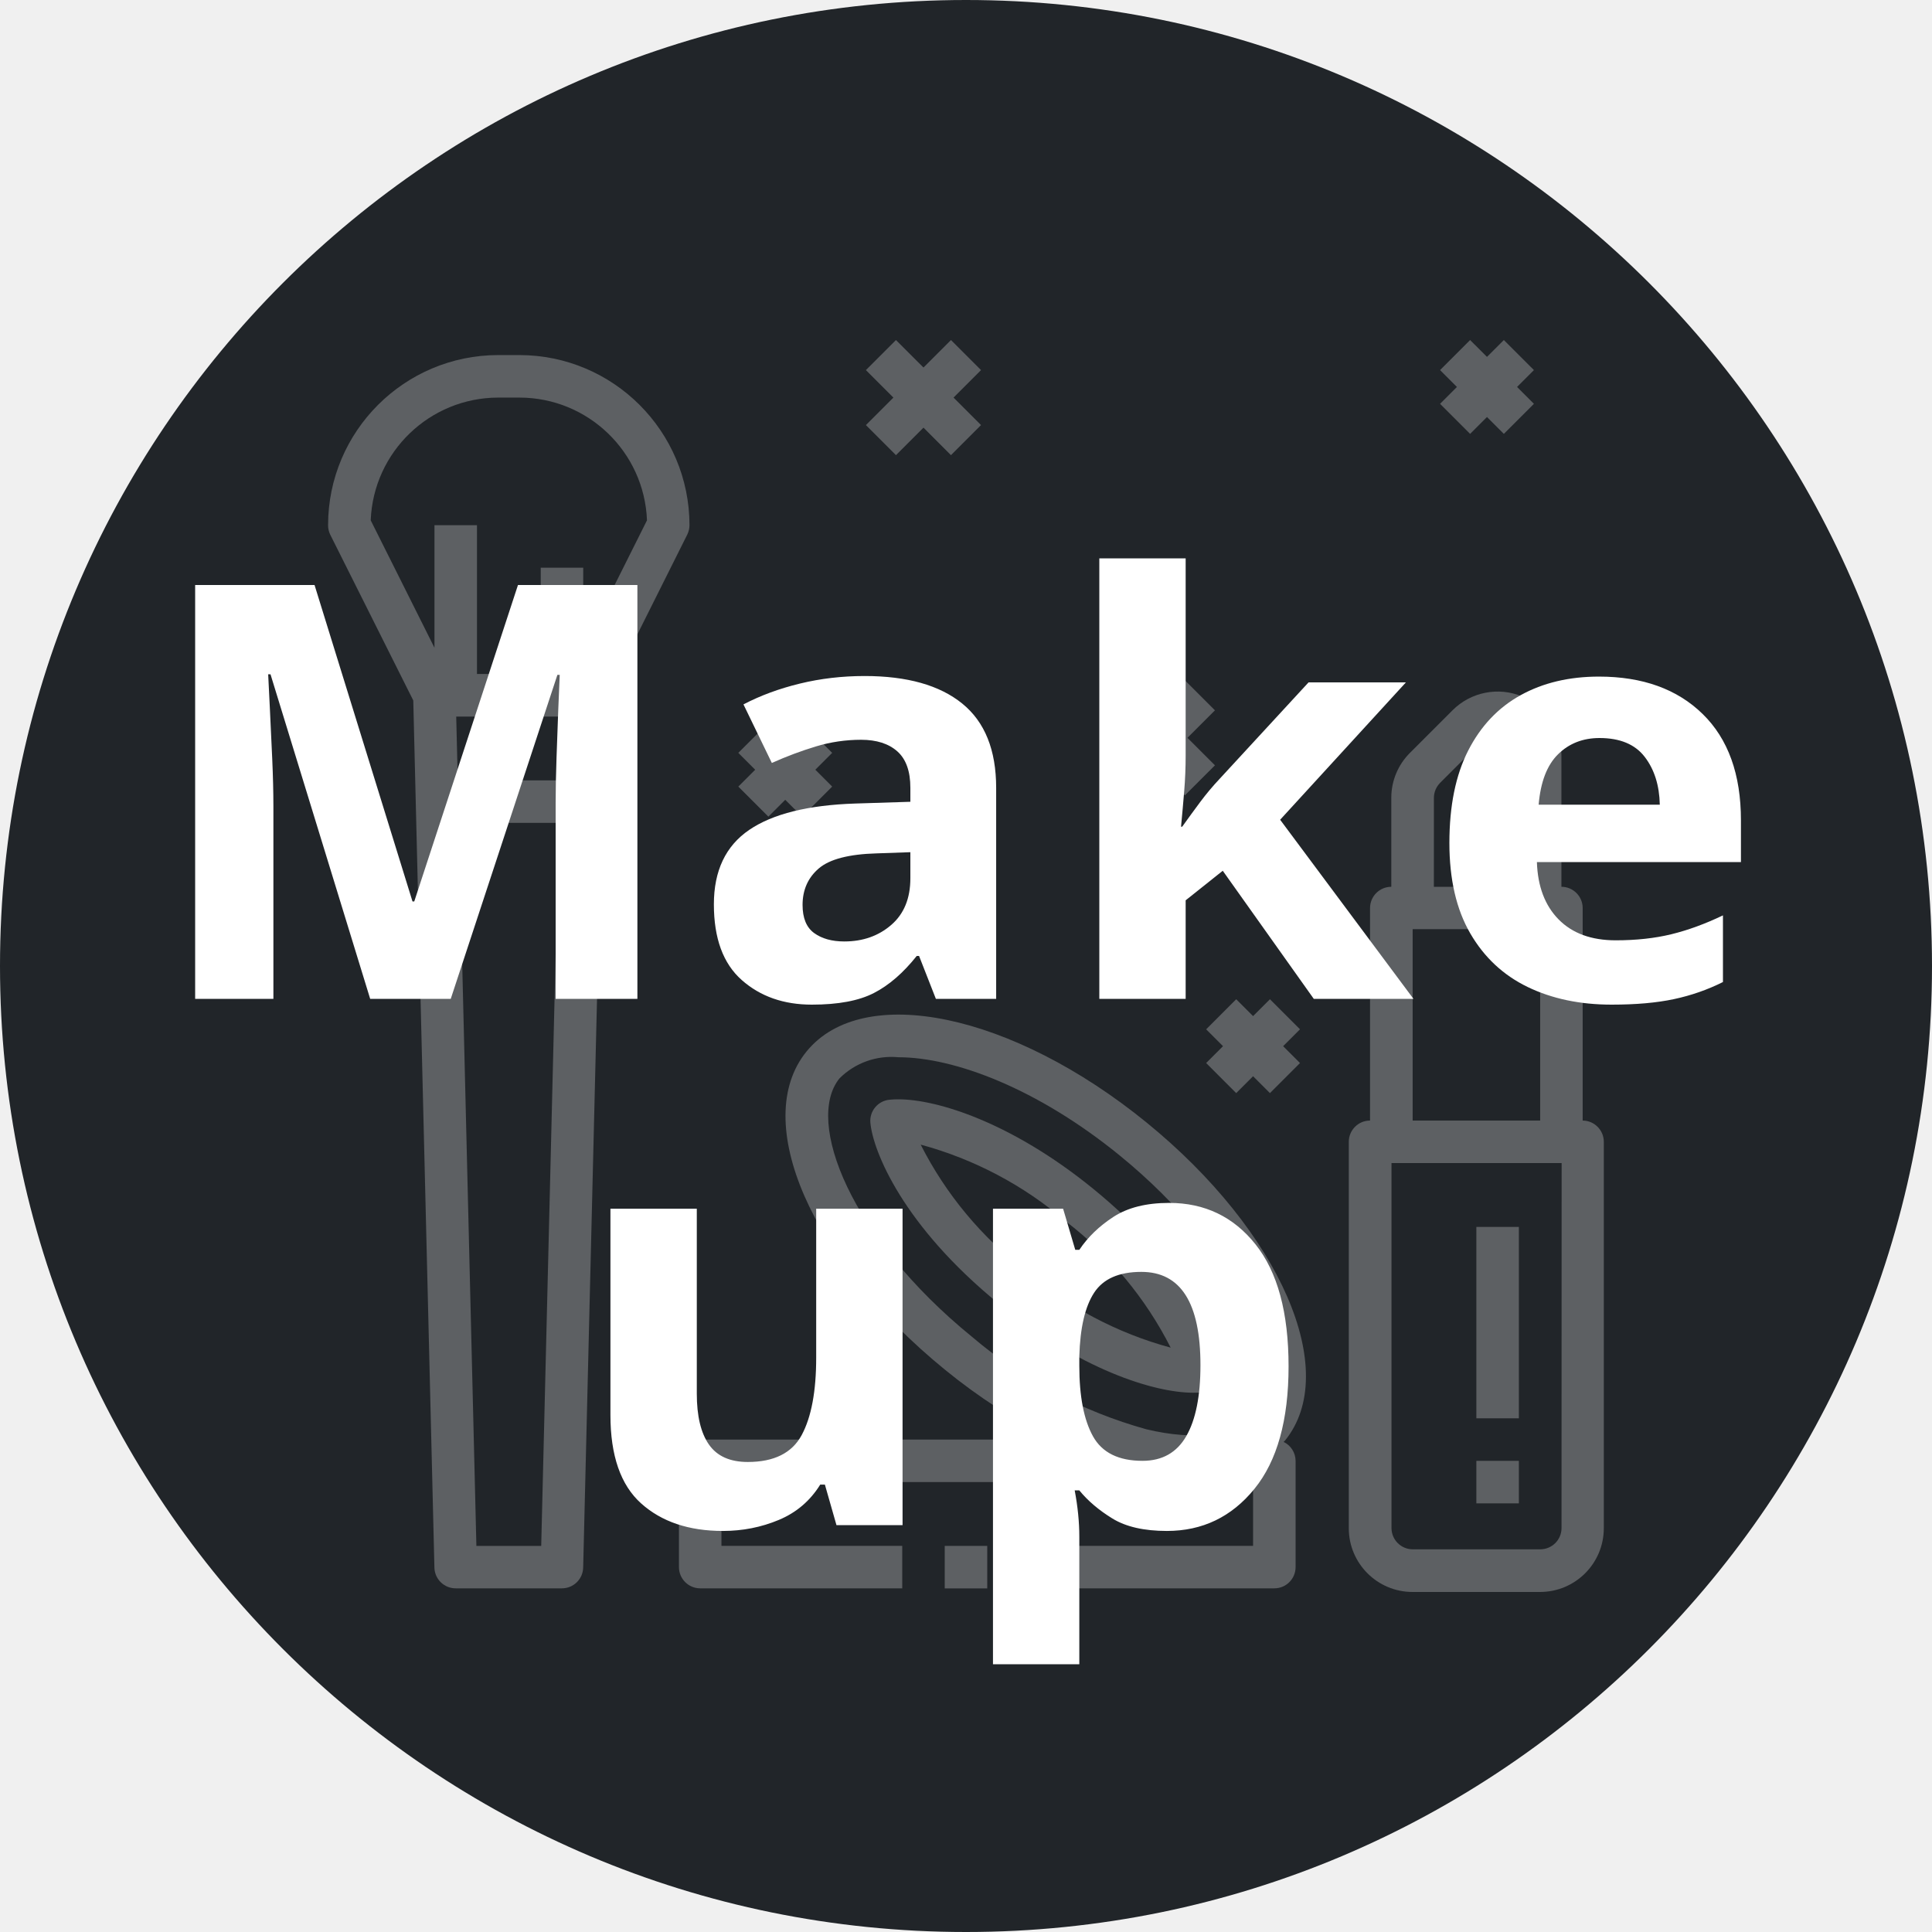
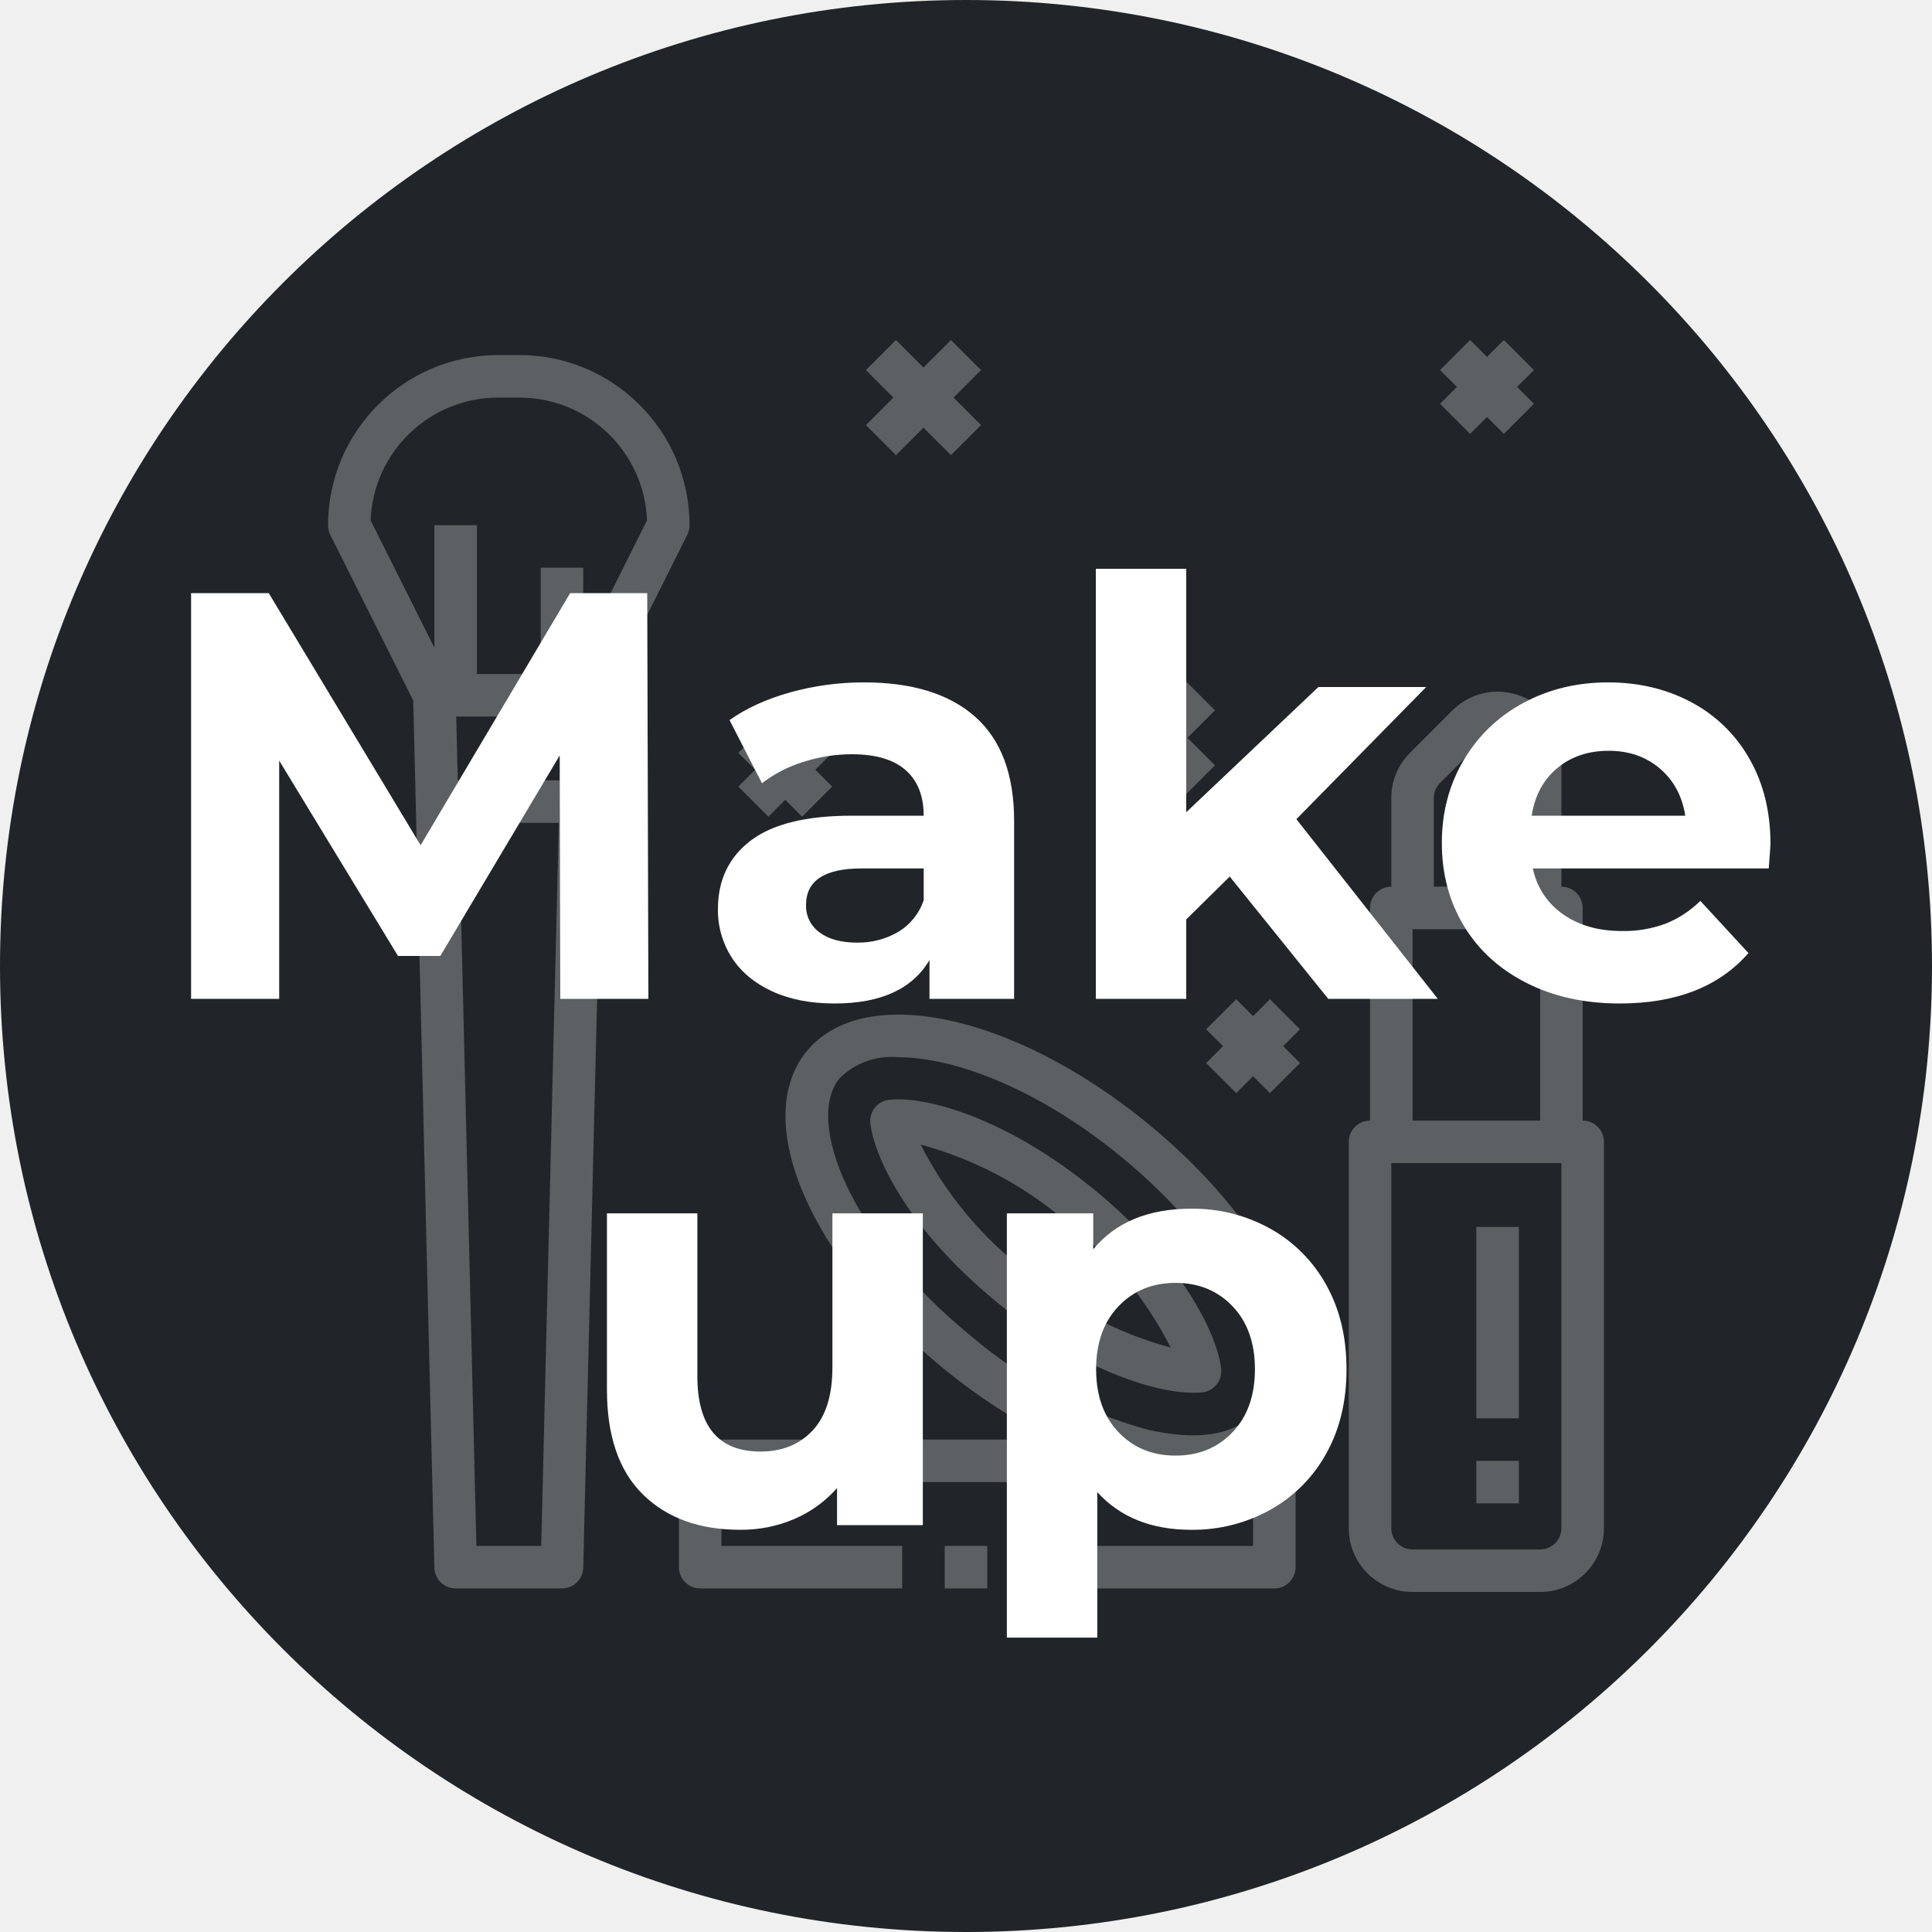
<svg xmlns="http://www.w3.org/2000/svg" id="Layer_1" data-name="Layer 1" viewBox="0 0 1000 1000">
  <defs>
-     <style>.cls-1{fill:#212529;}.cls-2{opacity:0.9;}.cls-3{opacity:0.3;}.cls-4,.cls-5{fill:#fff;}.cls-5{font-size:300px;font-family:Montserrat-Bold, Montserrat;font-weight:700;}.cls-6{letter-spacing:-0.02em;}</style>
+     <style>.cls-1{fill:#212529;}.cls-2{opacity:0.9;}.cls-3{opacity:0.3;}.cls-4{fill:#fff;}</style>
  </defs>
  <circle class="cls-1" cx="500" cy="500" r="500" />
  <g class="cls-2">
    <g class="cls-3">
-       <path class="cls-4" d="M268.86,183.78h-11a88.15,88.15,0,0,0-88.05,88,11,11,0,0,0,1.1,4.92l43,85.86,10.94,448.81a11,11,0,0,0,11,10.75h55a11,11,0,0,0,11-10.75l10.94-448.81,42.93-85.85a11.09,11.09,0,0,0,1.16-4.93A88.14,88.14,0,0,0,268.86,183.78Zm11.27,616.37H246.58l-9.12-374.22h51.8Zm9.64-396.24H236.94l-.8-33h54.48Zm12.11-68.64V293.85h-22v55h-33V271.83h-22v63.44l-33-65.95a66.14,66.14,0,0,1,66-63.53h11a66.12,66.12,0,0,1,66,63.53Z" />
+       <path class="cls-4" d="M268.86,183.778H257.854a88.153,88.153,0,0,0-88.053,88.053,10.994,10.994,0,0,0,1.101,4.92l42.992,85.863,10.941,448.808a11.007,11.007,0,0,0,11.007,10.743h55.033a11.007,11.007,0,0,0,11.007-10.743l10.941-448.808,42.926-85.852a10.997,10.997,0,0,0,1.167-4.931A88.152,88.152,0,0,0,268.86,183.778Zm11.271,616.374H246.583l-9.125-374.227h51.797ZM289.773,403.912H236.941l-.803-33.02h54.483Zm12.107-68.638V293.845H279.867v55.033h-33.02V271.832H224.834v63.442l-33.02-65.952a66.127,66.127,0,0,1,66.04-63.531h11.007a66.127,66.127,0,0,1,66.04,63.531Z" />
    </g>
    <g class="cls-3">
-       <path class="cls-4" d="M664.39,746.33c.21-.24.49-.41.69-.65,29.21-35.9-2.29-108.27-71.72-164.75s-146.69-72.59-175.91-36.67,2.3,108.27,71.72,164.75a298.85,298.85,0,0,0,55.89,36.11H362.42a11,11,0,0,0-11,11v55a11,11,0,0,0,11,11H467v-22H373.42v-33H648.59v33H533v22H659.6a11,11,0,0,0,11-11v-55A10.93,10.93,0,0,0,664.39,746.33Zm-16.45-14.54c-9.11,11.22-29,14.12-54.58,8a237.23,237.23,0,0,1-90.29-47.89c-62.89-51.16-86.6-111.56-68.52-133.77A38,38,0,0,1,465,547.23c29,0,72,16.19,114.47,50.77C642.32,649.17,666,709.58,647.94,731.79Z" />
+       <path class="cls-4" d="M664.386,746.329c.209-.242.495-.407.693-.649,29.212-35.904-2.289-108.273-71.719-164.748s-146.687-72.589-175.91-36.674,2.3,108.273,71.719,164.748a298.534,298.534,0,0,0,55.892,36.113H362.417a11.007,11.007,0,0,0-11.007,11.007v55.033A11.007,11.007,0,0,0,362.417,822.165H466.98V800.152H373.424v-33.02H648.59v33.02h-115.57V822.165h126.577a11.007,11.007,0,0,0,11.007-11.007V756.125A10.941,10.941,0,0,0,664.386,746.329Zm-16.444-14.54c-9.114,11.216-29.014,14.122-54.582,8.024a237.382,237.382,0,0,1-90.288-47.89c-62.892-51.159-86.6-111.564-68.528-133.775a37.959,37.959,0,0,1,30.411-10.919c28.992,0,71.995,16.191,114.469,50.774C642.317,649.173,666.014,709.578,647.942,731.789Z" />
    </g>
    <g class="cls-3">
-       <rect class="cls-4" x="488.99" y="800.15" width="22.01" height="22.01" />
+       <rect class="cls-4" x="488.994" y="800.152" width="22.013" height="22.013" />
    </g>
    <g class="cls-3">
-       <path class="cls-4" d="M632.08,708.8c-1.33-14.79-16.94-53.39-66.48-93.68C523.77,581.12,485.25,569,465,569a44.9,44.9,0,0,0-4.64.22,11,11,0,0,0-9.86,11.89c1.34,14.79,16.95,53.4,66.48,93.69,41.83,34,80.35,46.07,100.61,46.07a43,43,0,0,0,4.61-.17A11,11,0,0,0,632.08,708.8Zm-101.26-51h0a191,191,0,0,1-54.28-65.35,193,193,0,0,1,75.13,39.74,191.19,191.19,0,0,1,54.27,65.35A192.54,192.54,0,0,1,530.82,657.77Z" />
+       <path class="cls-4" d="M632.08,708.797c-1.332-14.782-16.939-53.382-66.48-93.678-41.825-34-80.349-46.107-100.634-46.107a44.537,44.537,0,0,0-4.634.22,11.007,11.007,0,0,0-9.862,11.887c1.343,14.793,16.95,53.404,66.48,93.689,41.825,34.011,80.349,46.074,100.612,46.074a42.018,42.018,0,0,0,4.612-.176A11.005,11.005,0,0,0,632.08,708.797Zm-101.26-51.027h0a191.157,191.157,0,0,1-54.285-65.347,192.844,192.844,0,0,1,75.132,39.734A191.161,191.161,0,0,1,605.941,697.515,192.603,192.603,0,0,1,530.82,657.77Z" />
    </g>
    <g class="cls-3">
-       <path class="cls-4" d="M819.19,580V470a11,11,0,0,0-11-11V391a33,33,0,0,0-56.37-23.35l-22,22A32.81,32.81,0,0,0,720.13,413V459a11,11,0,0,0-11,11V580a11,11,0,0,0-11,11V791a33,33,0,0,0,33,33h66a33,33,0,0,0,33-33V591A11,11,0,0,0,819.19,580Zm-77-167a11,11,0,0,1,3.22-7.8l22-22A11,11,0,0,1,786.17,391V459h-44Zm-11,67.92h66V580h-66Zm77.05,310a11,11,0,0,1-11,11h-66a11,11,0,0,1-11-11V602h88.06Z" />
+       <path class="cls-4" d="M819.194,580.019V469.952a11.007,11.007,0,0,0-11.007-11.007V391.023a33.02,33.02,0,0,0-56.365-23.356L729.809,389.68a32.779,32.779,0,0,0-9.675,23.356v45.909a11.007,11.007,0,0,0-11.007,11.007V580.018a11.007,11.007,0,0,0-11.007,11.007V790.983a33.02,33.02,0,0,0,33.02,33.02h66.04a33.02,33.02,0,0,0,33.02-33.02V591.025A11.006,11.006,0,0,0,819.194,580.019ZM742.147,413.036a11.008,11.008,0,0,1,3.225-7.793l22.013-22.013a11.007,11.007,0,0,1,18.788,7.793v67.922H742.147Zm-11.007,67.922h66.04v99.06h-66.04Zm77.047,310.025A11.007,11.007,0,0,1,797.18,801.99h-66.04a11.007,11.007,0,0,1-11.007-11.007V602.032h88.053Z" />
    </g>
    <g class="cls-3">
-       <polygon class="cls-4" points="793.96 191.56 778.39 176 769.66 184.72 760.93 176 745.37 191.56 754.1 200.29 745.37 209.02 760.93 224.58 769.66 215.85 778.39 224.58 793.96 209.02 785.23 200.29 793.96 191.56" />
+       <polygon class="cls-4" points="793.956 191.56 778.392 175.997 769.664 184.725 760.935 175.997 745.372 191.56 754.1 200.288 745.372 209.017 760.935 224.58 769.664 215.852 778.392 224.58 793.956 209.017 785.229 200.288 793.956 191.56" />
    </g>
    <g class="cls-3">
-       <polygon class="cls-4" points="430.74 389.68 415.17 374.12 406.44 382.85 397.71 374.12 382.15 389.68 390.88 398.41 382.15 407.14 397.71 422.7 406.44 413.97 415.17 422.7 430.74 407.14 422.01 398.41 430.74 389.68" />
+       <polygon class="cls-4" points="430.735 389.68 415.172 374.117 406.444 382.845 397.715 374.117 382.152 389.68 390.88 398.408 382.152 407.137 397.715 422.7 406.444 413.972 415.172 422.7 430.735 407.137 422.008 398.408 430.735 389.68" />
    </g>
    <g class="cls-3">
-       <polygon class="cls-4" points="672.88 532.77 657.32 517.2 648.59 525.93 639.86 517.2 624.3 532.77 633.03 541.5 624.3 550.22 639.86 565.79 648.59 557.06 657.32 565.79 672.88 550.22 664.15 541.5 672.88 532.77" />
+       <polygon class="cls-4" points="672.882 532.767 657.319 517.203 648.59 525.932 639.862 517.203 624.299 532.767 633.027 541.495 624.299 550.223 639.862 565.787 648.59 557.059 657.319 565.787 672.882 550.223 664.155 541.495 672.882 532.767" />
    </g>
    <g class="cls-3">
-       <polygon class="cls-4" points="628.86 367.67 613.29 352.1 599.06 366.33 584.83 352.1 569.26 367.67 583.5 381.9 569.26 396.13 584.83 411.69 599.06 397.46 613.29 411.69 628.86 396.13 614.63 381.9 628.86 367.67" />
+       <polygon class="cls-4" points="628.855 367.667 613.292 352.103 599.06 366.335 584.829 352.103 569.265 367.667 583.497 381.898 569.265 396.13 584.829 411.694 599.06 397.462 613.292 411.694 628.855 396.13 614.625 381.898 628.855 367.667" />
    </g>
    <g class="cls-3">
-       <polygon class="cls-4" points="507.78 191.56 492.22 176 477.99 190.23 463.75 176 448.19 191.56 462.42 205.79 448.19 220.02 463.75 235.59 477.99 221.35 492.22 235.59 507.78 220.02 493.55 205.79 507.78 191.56" />
+       <polygon class="cls-4" points="507.782 191.56 492.219 175.997 477.987 190.228 463.755 175.997 448.192 191.56 462.424 205.792 448.192 220.023 463.755 235.587 477.987 221.355 492.219 235.587 507.782 220.023 493.552 205.792 507.782 191.56" />
    </g>
    <g class="cls-3">
-       <rect class="cls-4" x="764.16" y="635.05" width="22.01" height="99.06" />
+       <rect class="cls-4" x="764.16" y="635.052" width="22.013" height="99.06" />
    </g>
    <g class="cls-3">
-       <rect class="cls-4" x="764.16" y="756.13" width="22.01" height="22.01" />
+       <rect class="cls-4" x="764.16" y="756.125" width="22.013" height="22.013" />
    </g>
  </g>
-   <text class="cls-5" transform="translate(74.01 517)">Ma<tspan class="cls-6" x="471.59" y="0">k</tspan>
-     <tspan x="662.69" y="0">e</tspan>
-     <tspan x="219.45" y="272.42">up</tspan>
-   </text>
+   <path class="cls-4" d="M290.006,517.001l-.3-126L227.906,494.8h-21.9l-61.5-101.1V517.001H98.906v-210h40.199l78.601,130.5,77.399-130.5h39.9l.6,210Z" />
+   <path class="cls-4" d="M504.802,371.05Q524.898,388.902,524.902,424.901v92.1H481.101V496.901q-13.204,22.5-49.199,22.5-18.605,0-32.25-6.301-13.655-6.299-20.851-17.399a45.276,45.276,0,0,1-7.2-25.2q0-22.5,16.95-35.4,16.945-12.895,52.351-12.899h37.199q0-15.3-9.3-23.55-9.302-8.249-27.899-8.25a81.44,81.44,0,0,0-25.351,4.05A67.054,67.054,0,0,0,394.402,405.401l-16.801-32.7q13.198-9.296,31.65-14.4a141.827,141.827,0,0,1,37.95-5.1Q484.699,353.201,504.802,371.05ZM464.902,482.35a30.383,30.383,0,0,0,13.199-16.35v-16.5H446.002q-28.8,0-28.8,18.9a16.824,16.824,0,0,0,7.05,14.25q7.046,5.251,19.35,5.25A40.745,40.745,0,0,0,464.902,482.35Z" />
+   <path class="cls-4" d="M636.499,453.701l-22.5,22.2v41.1H567.198V294.401h46.801v126l68.399-64.801H738.198l-67.199,68.4,73.199,93H687.499Z" />
+   <path class="cls-4" d="M915.496,449.501H793.396a37.996,37.996,0,0,0,15.6,23.7q12.297,8.704,30.601,8.7a61.907,61.907,0,0,0,22.35-3.75,54.161,54.161,0,0,0,18.15-11.851l24.899,27Q882.194,519.401,838.396,519.401q-27.303,0-48.3-10.65-21.003-10.645-32.4-29.55-11.405-18.901-11.4-42.9,0-23.695,11.25-42.75A78.828,78.828,0,0,1,788.446,363.85q19.645-10.645,43.95-10.649,23.695,0,42.899,10.2a74.496,74.496,0,0,1,30.15,29.25q10.948,19.055,10.95,44.25Q916.396,437.8,915.496,449.501Zm-109.5-51.9q-10.8,9-13.2,24.601h79.5q-2.404-15.3-13.199-24.45-10.8-9.148-26.4-9.15Q816.791,388.6,805.996,397.6Z" />
+   <path class="cls-4" d="M477.653,628.017V789.418h-44.4v-19.2a62.044,62.044,0,0,1-22.2,16.05,69.862,69.862,0,0,1-27.899,5.551q-31.803,0-50.4-18.301-18.605-18.294-18.6-54.3V628.017h46.8v84.301q0,39.001,32.7,39,16.797,0,27-10.95,10.195-10.948,10.2-32.55V628.017Z" />
+   <path class="cls-4" d="M657.502,635.967a74.369,74.369,0,0,1,28.95,29.101q10.497,18.751,10.5,43.649,0,24.905-10.5,43.65a74.335,74.335,0,0,1-28.95,29.1,82.248,82.248,0,0,1-40.95,10.351q-30.902,0-48.6-19.5v75.3H521.151V628.017h44.7v18.601q17.395-20.996,50.7-21A82.258,82.258,0,0,1,657.502,635.967Zm-19.5,105.3q11.544-12.149,11.55-32.55,0-20.398-11.55-32.55-11.553-12.149-29.55-12.15-18,0-29.551,12.15-11.552,12.149-11.55,32.55,0,20.405,11.55,32.55Q590.447,753.418,608.452,753.418,626.452,753.418,638.002,741.267Z" />
</svg>
